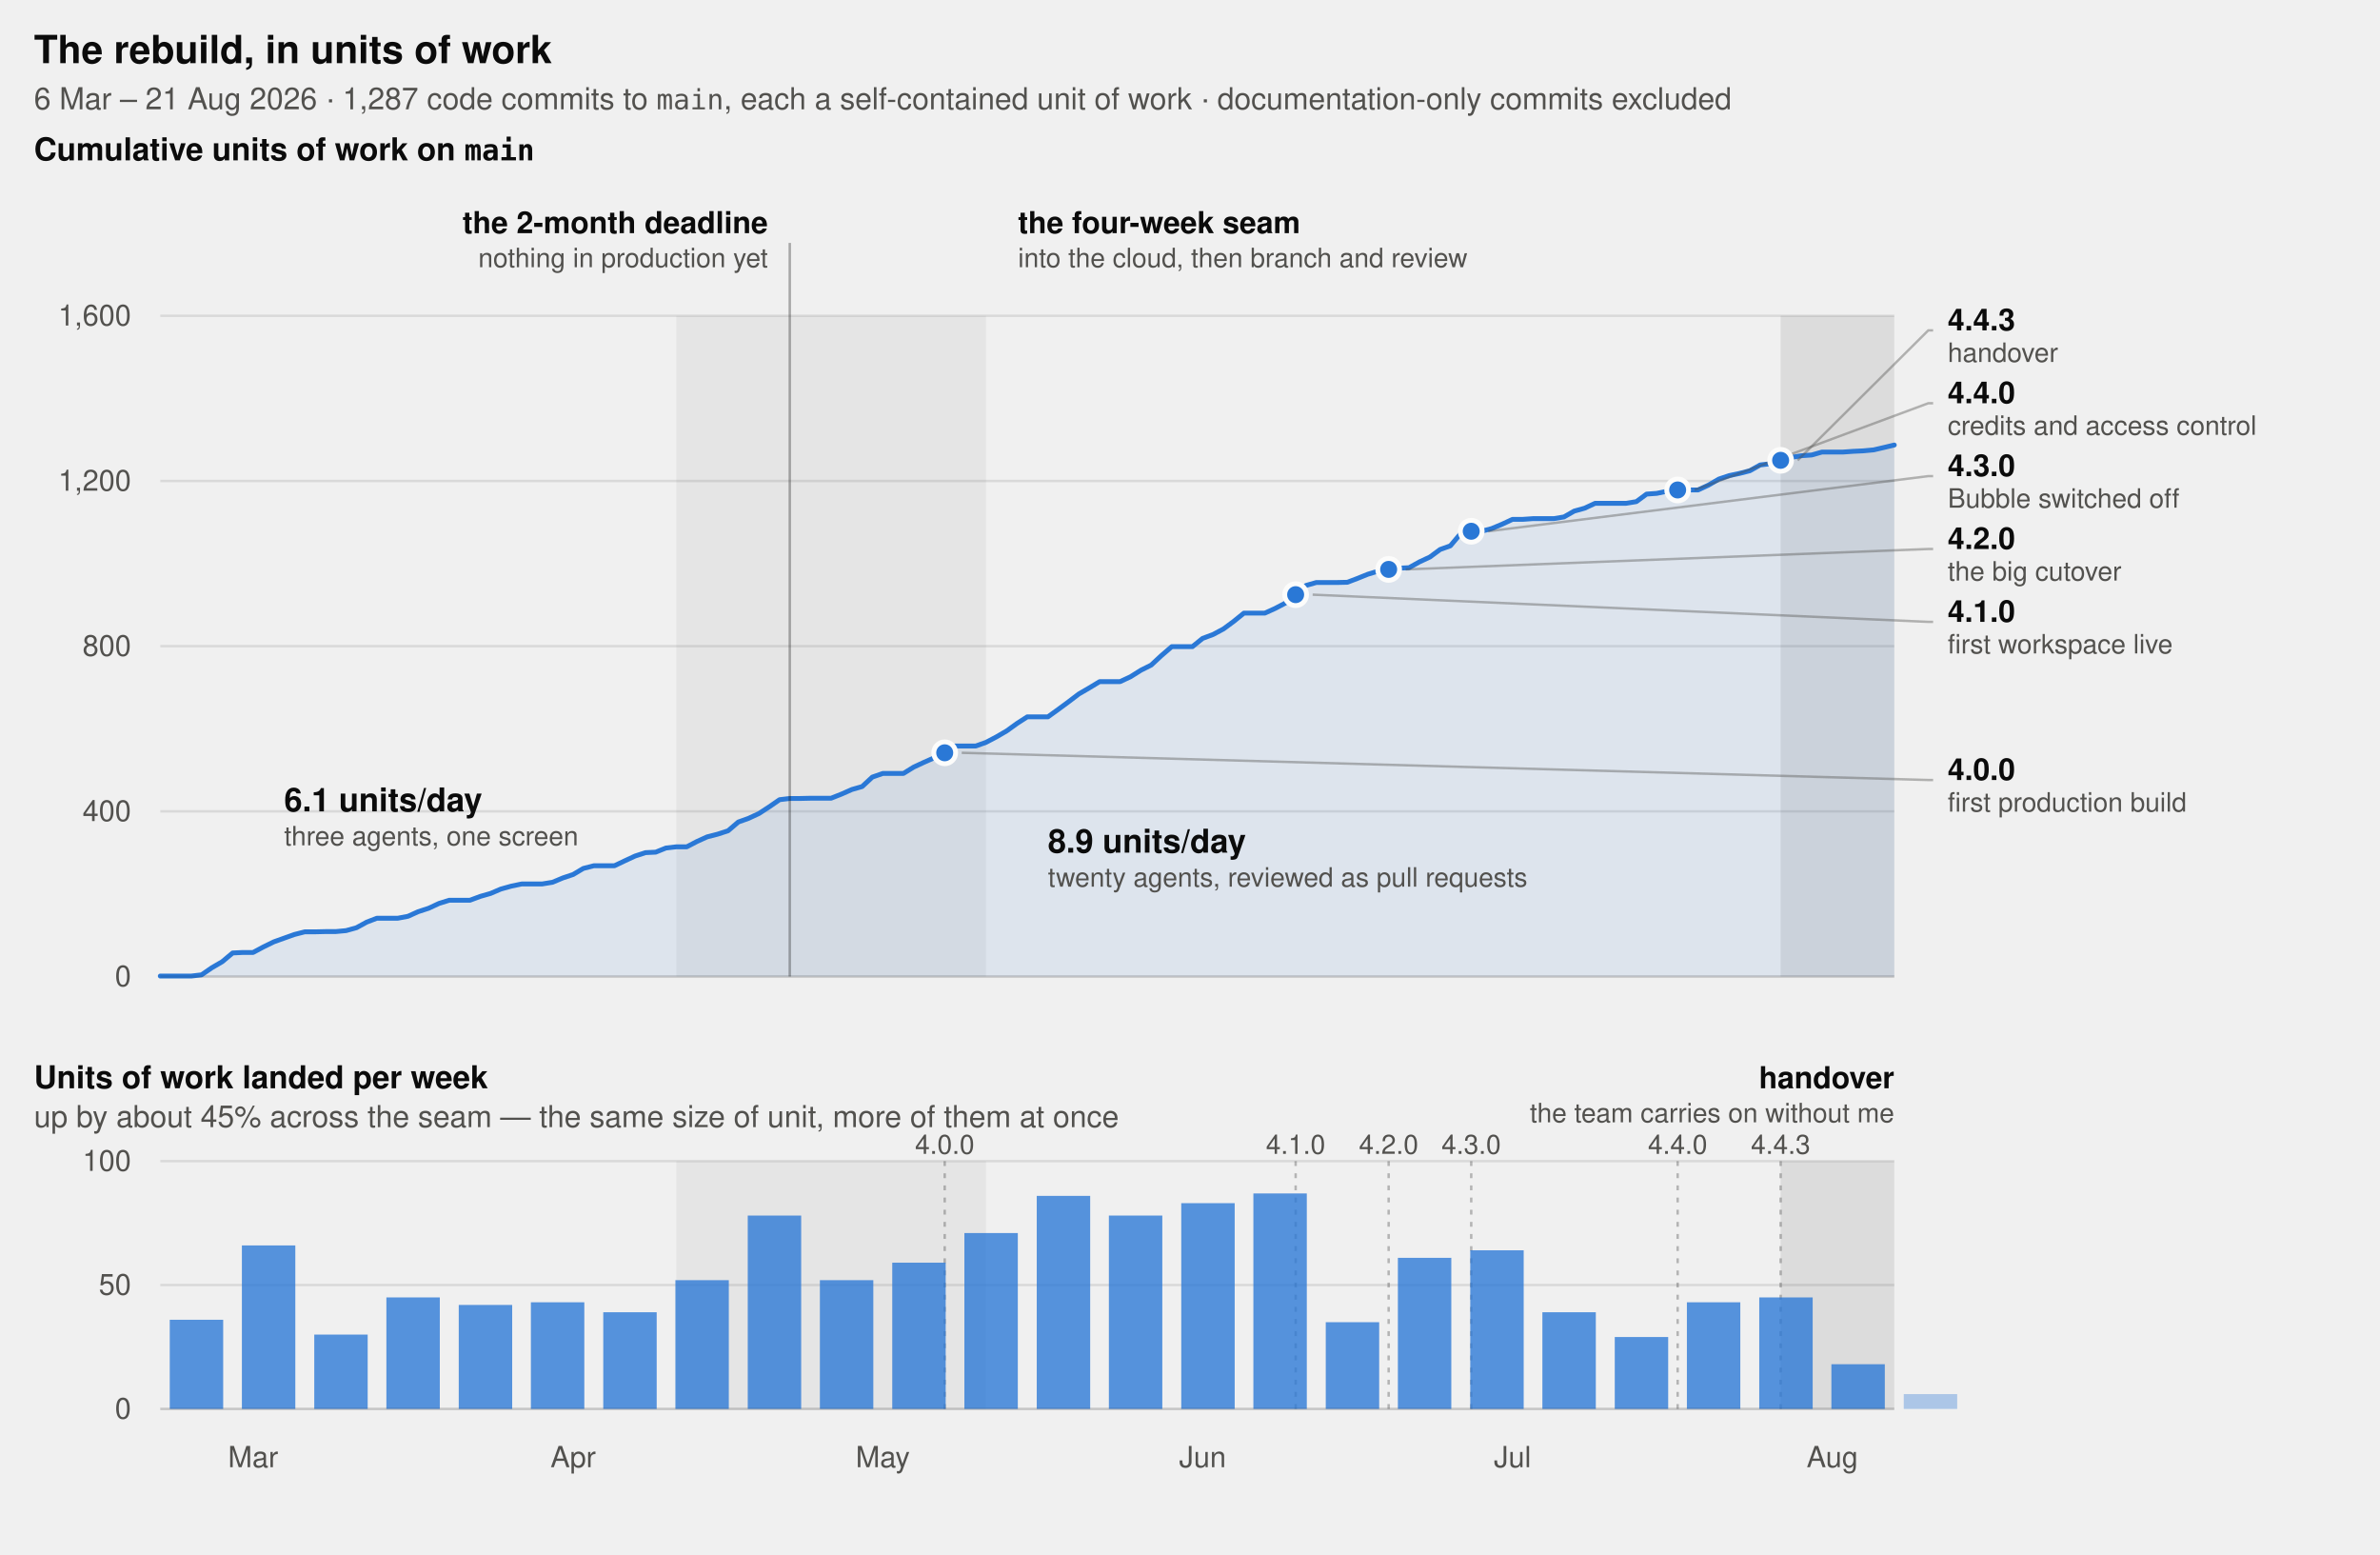
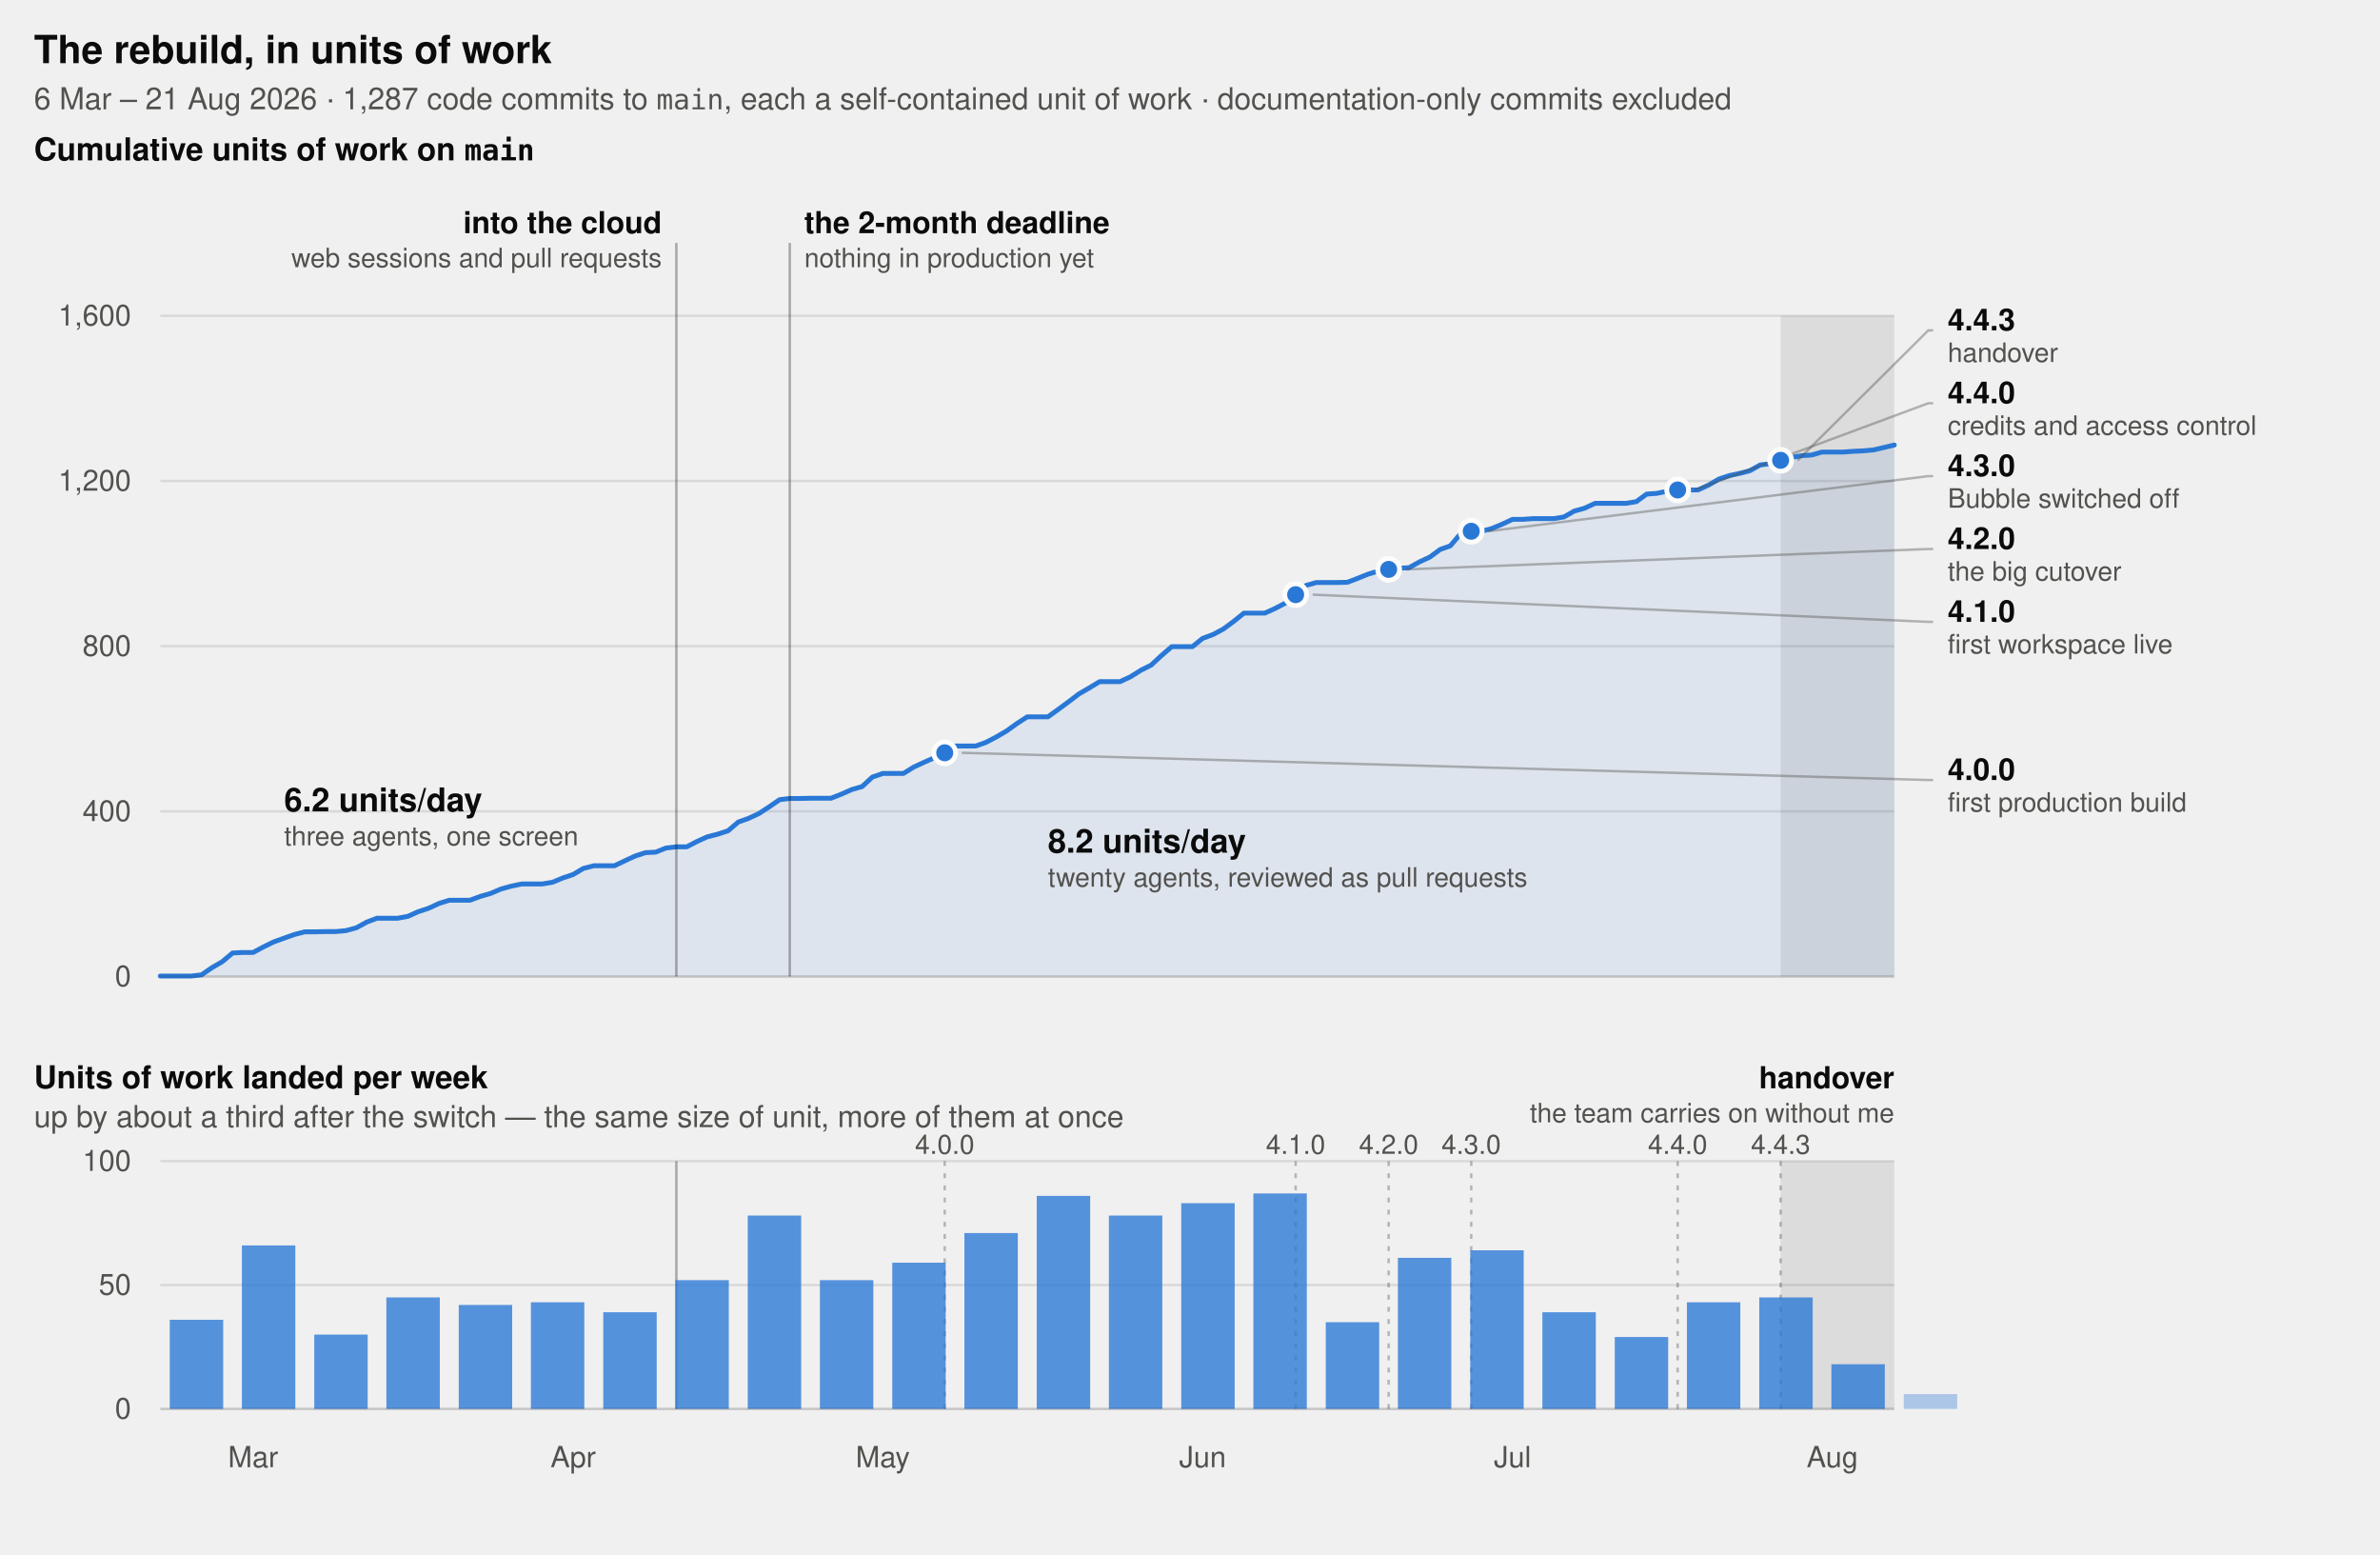
<svg xmlns="http://www.w3.org/2000/svg" viewBox="0 0 980 640" width="980" height="640" role="img" aria-labelledby="ttl desc">
  <style>
  text { font-family: -apple-system, BlinkMacSystemFont, "Segoe UI", Helvetica, Arial, sans-serif; }
  .ttl   { fill: #0b0b0b; font-size: 16px; font-weight: 600; }
  .sub   { fill: #52514e; font-size: 12.5px; }
  .pnl   { fill: #0b0b0b; font-size: 13px; font-weight: 600; }
  .ax    { fill: #52514e; font-size: 12px; }
  .an    { fill: #0b0b0b; font-size: 12.5px; font-weight: 600; }
  .an2   { fill: #52514e; font-size: 11px; }
  .mv    { fill: #0b0b0b; font-size: 12.5px; font-weight: 600; }
  .ms    { fill: #52514e; font-size: 11px; }
  .slope { fill: #0b0b0b; font-size: 13.5px; font-weight: 600; }
  .slope2{ fill: #52514e; font-size: 11px; }
  .grid  { stroke: #0b0b0b; stroke-opacity: .10; stroke-width: 1; }
  .rule  { stroke: #0b0b0b; stroke-opacity: .32; stroke-width: 1; }
  .tick  { stroke: #0b0b0b; stroke-opacity: .26; stroke-width: 1; stroke-dasharray: 2 3; }
  .band  { fill: #0b0b0b; fill-opacity: .05; }
  .band2 { fill: #0b0b0b; fill-opacity: .085; }
  .line  { fill: none; stroke: #2a78d6; stroke-width: 2; stroke-linejoin: round; stroke-linecap: round; }
  .area  { fill: #2a78d6; fill-opacity: .09; }
  .bar   { fill: #2a78d6; fill-opacity: .78; }
  .barq  { fill: #2a78d6; fill-opacity: .34; }
  .dot   { fill: #2a78d6; stroke: #fcfcfb; stroke-width: 2; }
  .lead  { fill: none; stroke: #52514e; stroke-opacity: .40; stroke-width: 1; }
  @media (prefers-color-scheme: dark) {
    .ttl, .an, .mv, .slope, .pnl { fill: #ffffff; }
    .sub, .ax, .an2, .ms, .slope2 { fill: #c3c2b7; }
    .grid  { stroke: #ffffff; stroke-opacity: .13; }
    .rule  { stroke: #ffffff; stroke-opacity: .38; }
    .tick  { stroke: #ffffff; stroke-opacity: .34; }
    .band  { fill: #ffffff; fill-opacity: .07; }
    .band2 { fill: #ffffff; fill-opacity: .11; }
    .line  { stroke: #3987e5; }
    .area  { fill: #3987e5; fill-opacity: .13; }
    .bar   { fill: #3987e5; fill-opacity: .82; }
    .barq  { fill: #3987e5; fill-opacity: .38; }
    .dot   { fill: #3987e5; stroke: #1a1a19; }
    .lead  { stroke: #c3c2b7; stroke-opacity: .42; }
  }
</style>
  <text class="ttl" x="14" y="26">The rebuild, in units of work</text>
  <text class="sub" x="14" y="45">6 Mar – 21 Aug 2026 · 1,287 code commits to <tspan font-family="ui-monospace,SFMono-Regular,Menlo,monospace" font-size="11.5">main</tspan>, each a self-contained unit of work · documentation-only commits excluded</text>
-   <rect class="band" x="278.5" y="130.0" width="127.5" height="272.0" />
-   <rect class="band" x="278.5" y="478.0" width="127.5" height="102.0" />
  <rect class="band2" x="733.2" y="130.0" width="46.8" height="272.0" />
  <rect class="band2" x="733.2" y="478.0" width="46.8" height="102.0" />
  <text class="pnl" x="14" y="66">Cumulative units of work on <tspan font-family="ui-monospace,SFMono-Regular,Menlo,monospace" font-size="12">main</tspan>
  </text>
  <line class="grid" x1="66.0" y1="402.0" x2="780.0" y2="402.0" />
  <text class="ax" x="54" y="406.0" text-anchor="end">0</text>
  <line class="grid" x1="66.0" y1="334.0" x2="780.0" y2="334.0" />
  <text class="ax" x="54" y="338.0" text-anchor="end">400</text>
  <line class="grid" x1="66.0" y1="266.0" x2="780.0" y2="266.0" />
  <text class="ax" x="54" y="270.0" text-anchor="end">800</text>
  <line class="grid" x1="66.0" y1="198.0" x2="780.0" y2="198.0" />
  <text class="ax" x="54" y="202.0" text-anchor="end">1,200</text>
  <line class="grid" x1="66.0" y1="130.0" x2="780.0" y2="130.0" />
  <text class="ax" x="54" y="134.0" text-anchor="end">1,600</text>
  <path class="area" d="M 66.0 402.0 L 66.0 401.8 L 70.2 401.8 L 74.5 401.8 L 78.8 401.8 L 83.0 401.3 L 87.2 398.4 L 91.5 395.9 L 95.8 392.3 L 100.0 392.1 L 104.2 392.1 L 108.5 389.8 L 112.8 387.7 L 117.0 386.2 L 121.2 384.7 L 125.5 383.6 L 129.8 383.6 L 134.0 383.5 L 138.2 383.5 L 142.5 383.1 L 146.8 381.9 L 151.0 379.6 L 155.2 378.0 L 159.5 378.0 L 163.8 378.0 L 168.0 377.2 L 172.2 375.3 L 176.5 373.9 L 180.8 371.9 L 185.0 370.6 L 189.2 370.6 L 193.5 370.6 L 197.8 369.0 L 202.0 367.8 L 206.2 366.0 L 210.5 364.8 L 214.8 363.9 L 219.0 363.9 L 223.2 363.9 L 227.5 363.2 L 231.8 361.4 L 236.0 360.0 L 240.2 357.5 L 244.5 356.4 L 248.8 356.4 L 253.0 356.4 L 257.2 354.4 L 261.5 352.4 L 265.8 351.0 L 270.0 350.8 L 274.2 349.1 L 278.5 348.6 L 282.8 348.6 L 287.0 346.4 L 291.2 344.5 L 295.5 343.4 L 299.8 342.0 L 304.0 338.4 L 308.2 336.9 L 312.5 334.9 L 316.8 332.1 L 321.0 329.2 L 325.2 328.7 L 329.5 328.7 L 333.8 328.6 L 338.0 328.6 L 342.2 328.6 L 346.5 326.9 L 350.8 325.0 L 355.0 323.8 L 359.2 319.9 L 363.5 318.4 L 367.8 318.4 L 372.0 318.4 L 376.2 315.8 L 380.5 313.8 L 384.8 311.9 L 389.0 309.9 L 393.2 307.1 L 397.5 307.1 L 401.8 307.1 L 406.0 305.6 L 410.2 303.4 L 414.5 300.9 L 418.8 297.8 L 423.0 295.1 L 427.2 295.1 L 431.5 295.1 L 435.8 292.0 L 440.0 288.9 L 444.2 285.7 L 448.5 283.2 L 452.8 280.6 L 457.0 280.6 L 461.2 280.6 L 465.5 278.6 L 469.8 275.9 L 474.0 273.8 L 478.2 269.9 L 482.5 266.2 L 486.8 266.2 L 491.0 266.2 L 495.2 262.8 L 499.5 261.2 L 503.8 258.9 L 508.0 255.8 L 512.2 252.4 L 516.5 252.4 L 520.8 252.4 L 525.0 250.5 L 529.2 248.3 L 533.5 244.8 L 537.8 241.0 L 542.0 239.8 L 546.2 239.8 L 550.5 239.8 L 554.8 239.7 L 559.0 238.1 L 563.2 236.4 L 567.5 235.1 L 571.8 234.4 L 576.0 233.9 L 580.2 233.7 L 584.5 231.3 L 588.8 229.3 L 593.0 226.2 L 597.2 224.7 L 601.5 219.6 L 605.8 218.7 L 610.0 218.7 L 614.2 217.6 L 618.5 215.8 L 622.8 213.8 L 627.0 213.8 L 631.2 213.5 L 635.5 213.5 L 639.8 213.5 L 644.0 212.8 L 648.2 210.4 L 652.5 209.2 L 656.8 207.2 L 661.0 207.2 L 665.2 207.2 L 669.5 207.2 L 673.8 206.5 L 678.0 203.4 L 682.2 203.1 L 686.5 202.2 L 690.8 201.7 L 695.0 201.7 L 699.2 201.7 L 703.5 199.7 L 707.8 197.2 L 712.0 195.8 L 716.2 194.9 L 720.5 193.8 L 724.8 191.4 L 729.0 190.9 L 733.2 189.5 L 737.5 188.3 L 741.8 187.6 L 746.0 187.3 L 750.2 186.1 L 754.5 186.1 L 758.8 186.1 L 763.0 185.8 L 767.2 185.6 L 771.5 185.2 L 775.8 184.2 L 780.0 183.2 L 780.0 402.0 Z" />
  <path class="line" d="M 66.0 401.8 L 70.2 401.8 L 74.5 401.8 L 78.8 401.8 L 83.0 401.3 L 87.2 398.4 L 91.5 395.9 L 95.8 392.3 L 100.0 392.1 L 104.2 392.1 L 108.5 389.8 L 112.8 387.7 L 117.0 386.2 L 121.2 384.7 L 125.5 383.6 L 129.8 383.6 L 134.0 383.5 L 138.2 383.5 L 142.5 383.1 L 146.8 381.9 L 151.0 379.6 L 155.2 378.0 L 159.5 378.0 L 163.8 378.0 L 168.0 377.2 L 172.2 375.3 L 176.5 373.9 L 180.8 371.9 L 185.0 370.6 L 189.2 370.6 L 193.5 370.6 L 197.8 369.0 L 202.0 367.8 L 206.2 366.0 L 210.5 364.8 L 214.8 363.9 L 219.0 363.9 L 223.2 363.9 L 227.5 363.2 L 231.8 361.4 L 236.0 360.0 L 240.2 357.5 L 244.5 356.4 L 248.8 356.4 L 253.0 356.4 L 257.2 354.4 L 261.5 352.4 L 265.8 351.0 L 270.0 350.8 L 274.2 349.1 L 278.5 348.6 L 282.8 348.6 L 287.0 346.4 L 291.2 344.5 L 295.5 343.4 L 299.8 342.0 L 304.0 338.4 L 308.2 336.9 L 312.5 334.9 L 316.8 332.1 L 321.0 329.2 L 325.2 328.7 L 329.5 328.7 L 333.8 328.6 L 338.0 328.6 L 342.2 328.6 L 346.5 326.9 L 350.8 325.0 L 355.0 323.8 L 359.2 319.9 L 363.5 318.4 L 367.8 318.4 L 372.0 318.4 L 376.2 315.8 L 380.5 313.8 L 384.8 311.9 L 389.0 309.9 L 393.2 307.1 L 397.5 307.1 L 401.8 307.1 L 406.0 305.6 L 410.2 303.4 L 414.5 300.9 L 418.8 297.8 L 423.0 295.1 L 427.2 295.1 L 431.5 295.1 L 435.8 292.0 L 440.0 288.9 L 444.2 285.7 L 448.5 283.2 L 452.8 280.6 L 457.0 280.6 L 461.2 280.6 L 465.5 278.6 L 469.8 275.9 L 474.0 273.8 L 478.2 269.9 L 482.5 266.2 L 486.8 266.2 L 491.0 266.2 L 495.2 262.8 L 499.5 261.2 L 503.8 258.9 L 508.0 255.8 L 512.2 252.4 L 516.5 252.4 L 520.8 252.4 L 525.0 250.5 L 529.2 248.3 L 533.5 244.8 L 537.8 241.0 L 542.0 239.8 L 546.2 239.8 L 550.5 239.8 L 554.8 239.7 L 559.0 238.1 L 563.2 236.4 L 567.5 235.1 L 571.8 234.4 L 576.0 233.9 L 580.2 233.7 L 584.5 231.3 L 588.8 229.3 L 593.0 226.2 L 597.2 224.7 L 601.5 219.6 L 605.8 218.7 L 610.0 218.7 L 614.2 217.6 L 618.5 215.8 L 622.8 213.8 L 627.0 213.8 L 631.2 213.5 L 635.5 213.5 L 639.8 213.5 L 644.0 212.8 L 648.2 210.4 L 652.5 209.2 L 656.8 207.2 L 661.0 207.2 L 665.2 207.2 L 669.5 207.2 L 673.8 206.5 L 678.0 203.4 L 682.2 203.1 L 686.5 202.2 L 690.8 201.7 L 695.0 201.7 L 699.2 201.7 L 703.5 199.7 L 707.8 197.2 L 712.0 195.8 L 716.2 194.9 L 720.5 193.8 L 724.8 191.4 L 729.0 190.9 L 733.2 189.5 L 737.5 188.3 L 741.8 187.6 L 746.0 187.3 L 750.2 186.1 L 754.5 186.1 L 758.8 186.1 L 763.0 185.8 L 767.2 185.6 L 771.5 185.2 L 775.8 184.2 L 780.0 183.2" />
+   <line class="rule" x1="278.5" y1="100.0" x2="278.5" y2="402.0" />
+   <line class="rule" x1="278.5" y1="478.0" x2="278.5" y2="580.0" />
  <line class="rule" x1="325.2" y1="100.0" x2="325.2" y2="402.0" />
-   <text class="an" x="316.2" y="96.0" text-anchor="end">the 2-month deadline</text>
-   <text class="an2" x="316.2" y="110.0" text-anchor="end">nothing in production yet</text>
-   <text class="an" x="419.2" y="96.0">the four-week seam</text>
-   <text class="an2" x="419.2" y="110.0">into the cloud, then branch and review</text>
-   <text class="slope" x="117.0" y="334.0">6.1 units/day</text>
+   <text class="an" x="272.5" y="96.0" text-anchor="end">into the cloud</text>
+   <text class="an2" x="272.5" y="110.0" text-anchor="end">web sessions and pull requests</text>
+   <text class="an" x="331.2" y="96.0">the 2-month deadline</text>
+   <text class="an2" x="331.2" y="110.0">nothing in production yet</text>
+   <text class="slope" x="117.0" y="334.0">6.2 units/day</text>
  <text class="slope2" x="117.0" y="348.0">three agents, one screen</text>
-   <text class="slope" x="431.5" y="351.0">8.9 units/day</text>
+   <text class="slope" x="431.5" y="351.0">8.2 units/day</text>
  <text class="slope2" x="431.5" y="365.0">twenty agents, reviewed as pull requests</text>
  <circle class="dot" cx="389.0" cy="309.9" r="4.5" />
  <path class="lead" d="M 396.0 309.9 L 794.0 321.1 L 796 321.1" />
  <text class="mv" x="802" y="321.1">4.0.0</text>
  <text class="ms" x="802" y="334.1">first production build</text>
  <circle class="dot" cx="533.5" cy="244.8" r="4.5" />
  <path class="lead" d="M 540.5 244.8 L 794.0 256.0 L 796 256.0" />
  <text class="mv" x="802" y="256.0">4.1.0</text>
  <text class="ms" x="802" y="269.0">first workspace live</text>
  <circle class="dot" cx="571.8" cy="234.4" r="4.5" />
  <path class="lead" d="M 578.8 234.4 L 794.0 226.0 L 796 226.0" />
  <text class="mv" x="802" y="226.0">4.2.0</text>
  <text class="ms" x="802" y="239.0">the big cutover</text>
  <circle class="dot" cx="605.8" cy="218.7" r="4.5" />
  <path class="lead" d="M 612.8 218.7 L 794.0 196.0 L 796 196.0" />
  <text class="mv" x="802" y="196.0">4.3.0</text>
  <text class="ms" x="802" y="209.0">Bubble switched off</text>
  <circle class="dot" cx="690.8" cy="201.7" r="4.5" />
  <path class="lead" d="M 697.8 201.7 L 794.0 166.0 L 796 166.0" />
  <text class="mv" x="802" y="166.0">4.4.0</text>
  <text class="ms" x="802" y="179.0">credits and access control</text>
  <circle class="dot" cx="733.2" cy="189.5" r="4.5" />
  <path class="lead" d="M 740.2 189.5 L 794.0 136.0 L 796 136.0" />
  <text class="mv" x="802" y="136.0">4.4.3</text>
  <text class="ms" x="802" y="149.0">handover</text>
  <line class="grid" x1="66.0" y1="402.0" x2="780.0" y2="402.0" />
  <text class="pnl" x="14" y="448.0">Units of work landed per week</text>
-   <text class="sub" x="14" y="464.0">up by about 45% across the seam — the same size of unit, more of them at once</text>
+   <text class="sub" x="14" y="464.0">up by about a third after the switch — the same size of unit, more of them at once</text>
  <line class="grid" x1="66.0" y1="580.0" x2="780.0" y2="580.0" />
  <text class="ax" x="54" y="584.0" text-anchor="end">0</text>
  <line class="grid" x1="66.0" y1="529.0" x2="780.0" y2="529.0" />
  <text class="ax" x="54" y="533.0" text-anchor="end">50</text>
  <line class="grid" x1="66.0" y1="478.0" x2="780.0" y2="478.0" />
  <text class="ax" x="54" y="482.0" text-anchor="end">100</text>
  <line class="tick" x1="389.0" y1="478.0" x2="389.0" y2="580.0" />
  <text class="ms" x="389.0" y="475.0" text-anchor="middle">4.0.0</text>
  <line class="tick" x1="533.5" y1="478.0" x2="533.5" y2="580.0" />
  <text class="ms" x="533.5" y="475.0" text-anchor="middle">4.1.0</text>
  <line class="tick" x1="571.8" y1="478.0" x2="571.8" y2="580.0" />
  <text class="ms" x="571.8" y="475.0" text-anchor="middle">4.2.0</text>
  <line class="tick" x1="605.8" y1="478.0" x2="605.8" y2="580.0" />
  <text class="ms" x="605.8" y="475.0" text-anchor="middle">4.3.0</text>
  <line class="tick" x1="690.8" y1="478.0" x2="690.8" y2="580.0" />
  <text class="ms" x="690.8" y="475.0" text-anchor="middle">4.4.0</text>
  <line class="tick" x1="733.2" y1="478.0" x2="733.2" y2="580.0" />
  <text class="ms" x="733.2" y="475.0" text-anchor="middle">4.4.3</text>
  <rect class="bar" x="69.9" y="543.3" width="22.0" height="36.7" />
  <rect class="bar" x="99.6" y="512.7" width="22.0" height="67.3" />
  <rect class="bar" x="129.4" y="549.4" width="22.0" height="30.6" />
  <rect class="bar" x="159.1" y="534.1" width="22.0" height="45.9" />
  <rect class="bar" x="188.9" y="537.2" width="22.0" height="42.8" />
  <rect class="bar" x="218.6" y="536.1" width="22.0" height="43.9" />
  <rect class="bar" x="248.4" y="540.2" width="22.0" height="39.8" />
  <rect class="bar" x="278.1" y="527.0" width="22.0" height="53.0" />
  <rect class="bar" x="307.9" y="500.4" width="22.0" height="79.6" />
  <rect class="bar" x="337.6" y="527.0" width="22.0" height="53.0" />
  <rect class="bar" x="367.4" y="519.8" width="22.0" height="60.2" />
  <rect class="bar" x="397.1" y="507.6" width="22.0" height="72.4" />
  <rect class="bar" x="426.9" y="492.3" width="22.0" height="87.7" />
  <rect class="bar" x="456.6" y="500.4" width="22.0" height="79.6" />
  <rect class="bar" x="486.4" y="495.3" width="22.0" height="84.7" />
  <rect class="bar" x="516.1" y="491.3" width="22.0" height="88.7" />
  <rect class="bar" x="545.9" y="544.3" width="22.0" height="35.7" />
  <rect class="bar" x="575.6" y="517.8" width="22.0" height="62.2" />
  <rect class="bar" x="605.4" y="514.7" width="22.0" height="65.3" />
  <rect class="bar" x="635.1" y="540.2" width="22.0" height="39.8" />
  <rect class="bar" x="664.9" y="550.4" width="22.0" height="29.6" />
  <rect class="bar" x="694.6" y="536.1" width="22.0" height="43.9" />
  <rect class="bar" x="724.4" y="534.1" width="22.0" height="45.9" />
  <rect class="bar" x="754.1" y="561.6" width="22.0" height="18.4" />
  <rect class="barq" x="783.9" y="573.9" width="22.0" height="6.1" />
  <text class="an" x="780.0" y="448.0" text-anchor="end">handover</text>
  <text class="an2" x="780.0" y="462.0" text-anchor="end">the team carries on without me</text>
  <line class="grid" x1="66.0" y1="580.0" x2="780.0" y2="580.0" />
  <text class="ax" x="104.2" y="604.0" text-anchor="middle">Mar</text>
  <text class="ax" x="236.0" y="604.0" text-anchor="middle">Apr</text>
  <text class="ax" x="363.5" y="604.0" text-anchor="middle">May</text>
  <text class="ax" x="495.2" y="604.0" text-anchor="middle">Jun</text>
  <text class="ax" x="622.8" y="604.0" text-anchor="middle">Jul</text>
  <text class="ax" x="754.5" y="604.0" text-anchor="middle">Aug</text>
</svg>
